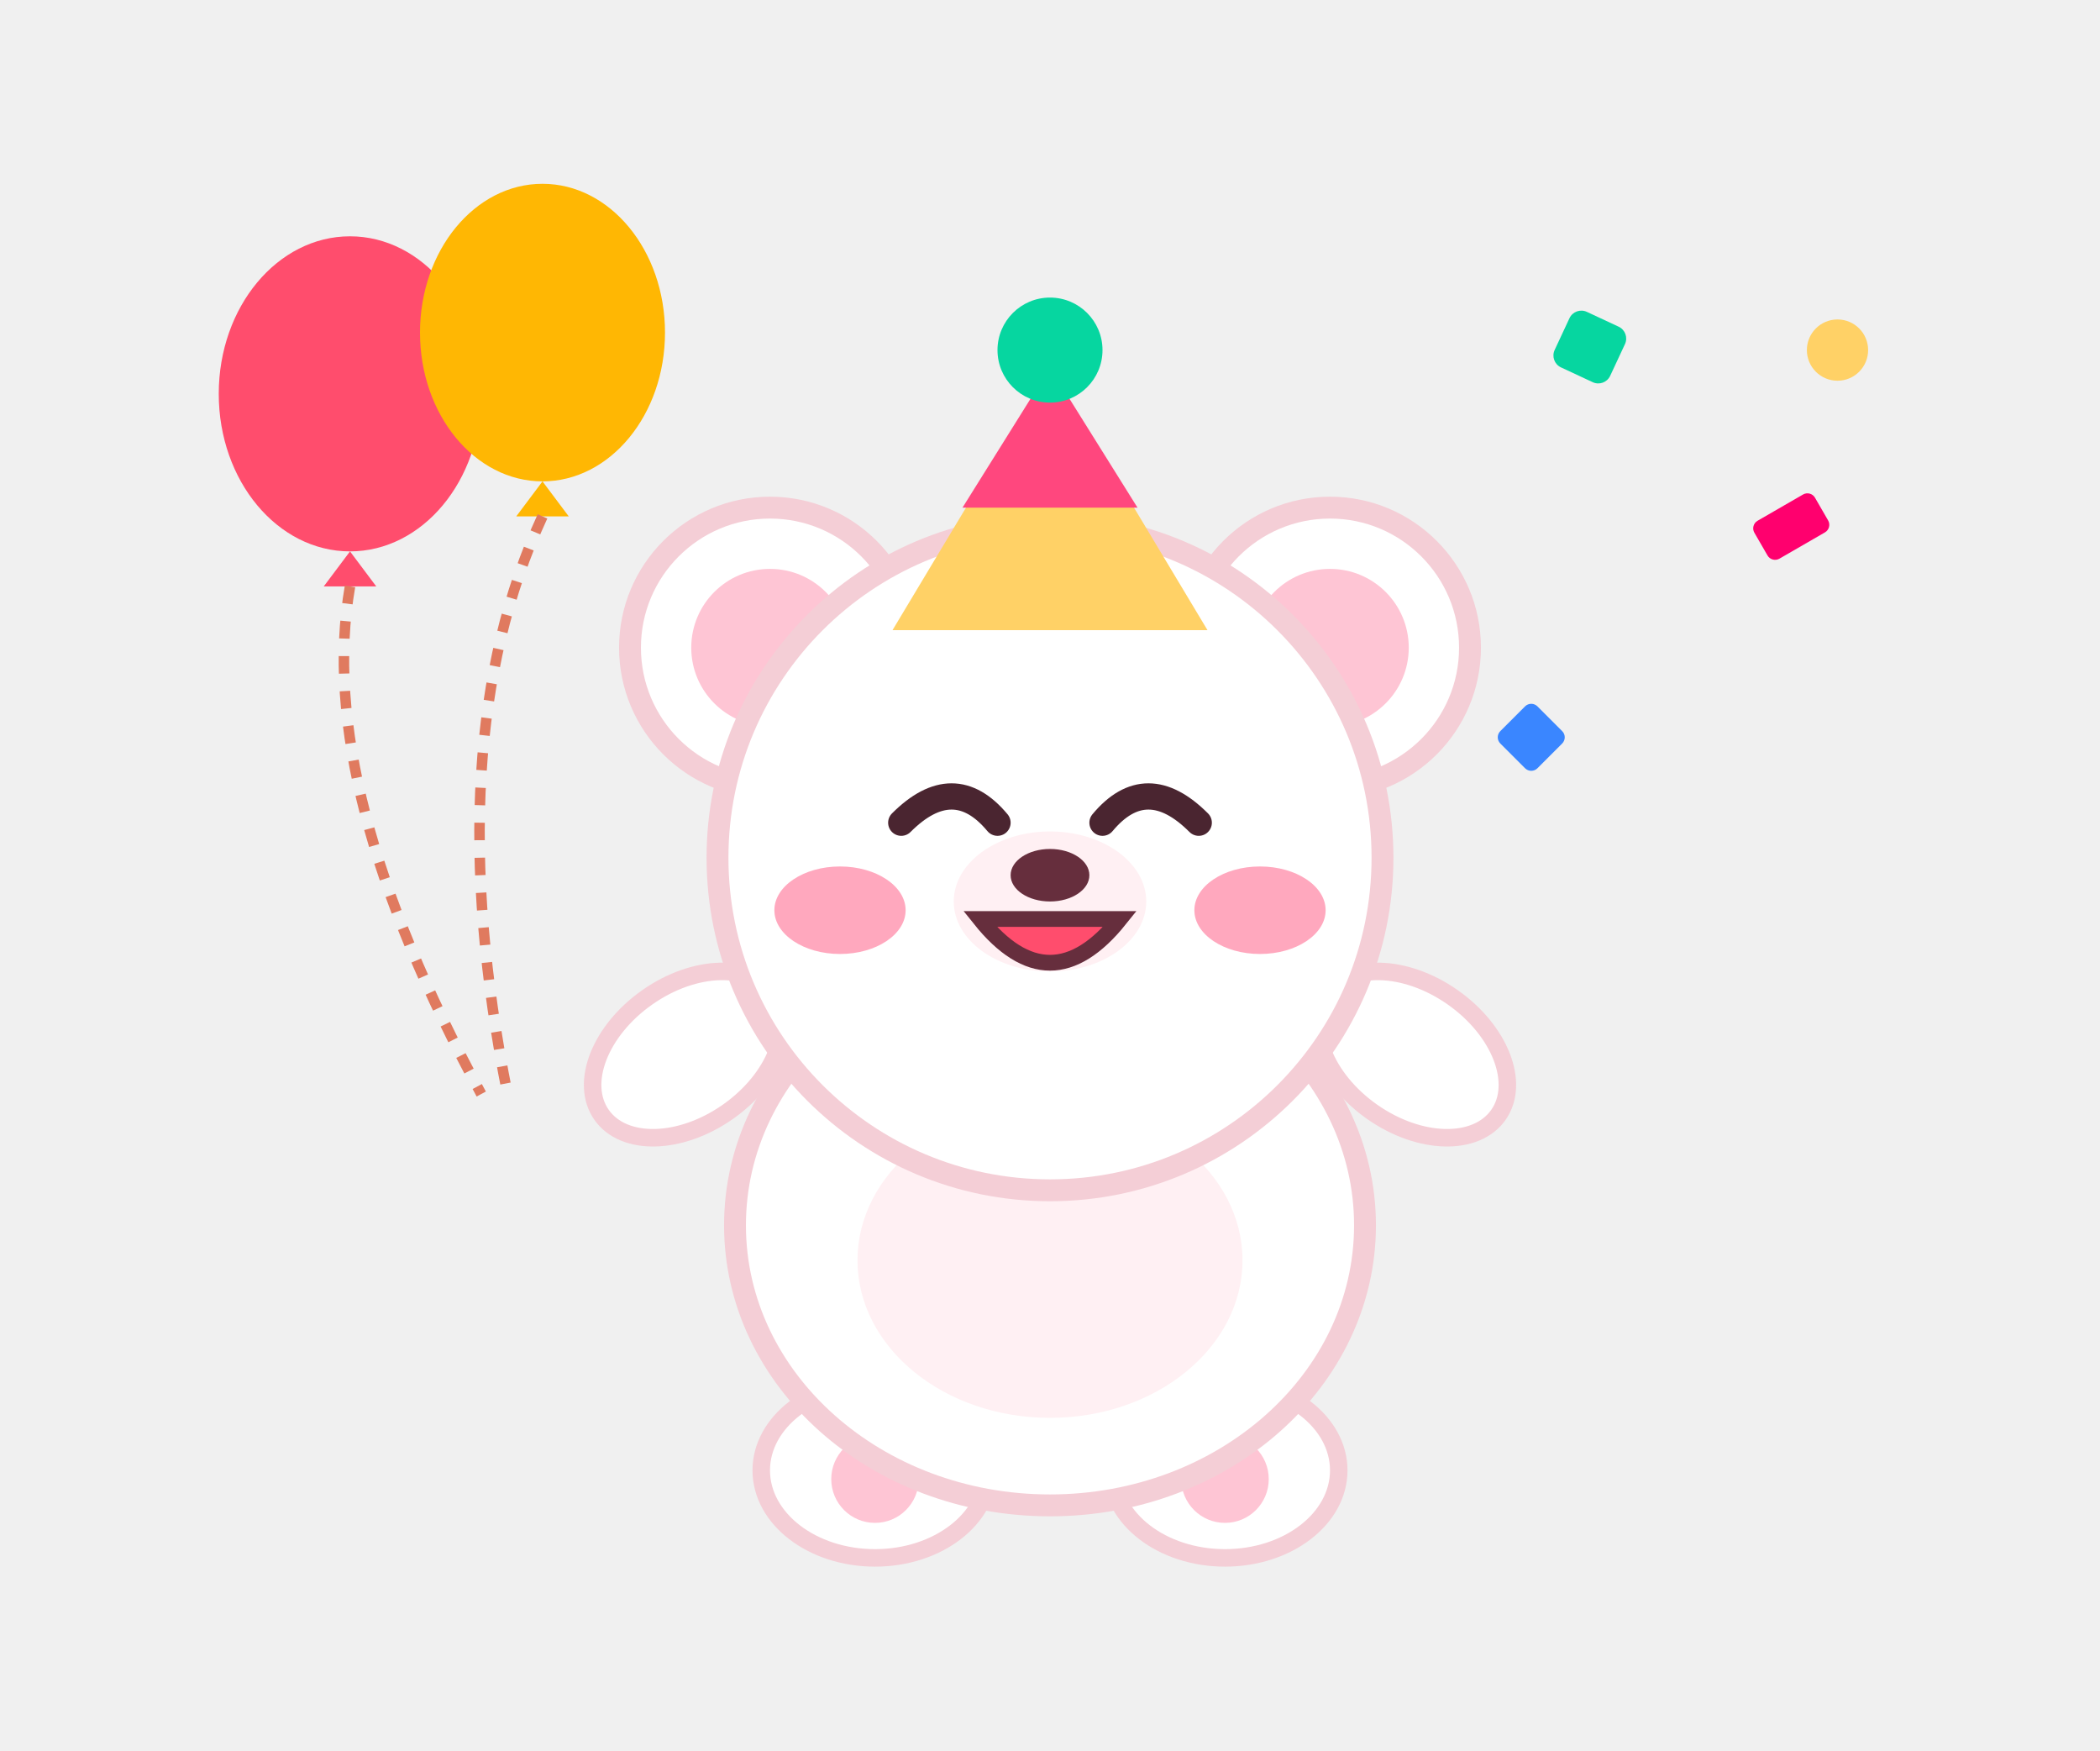
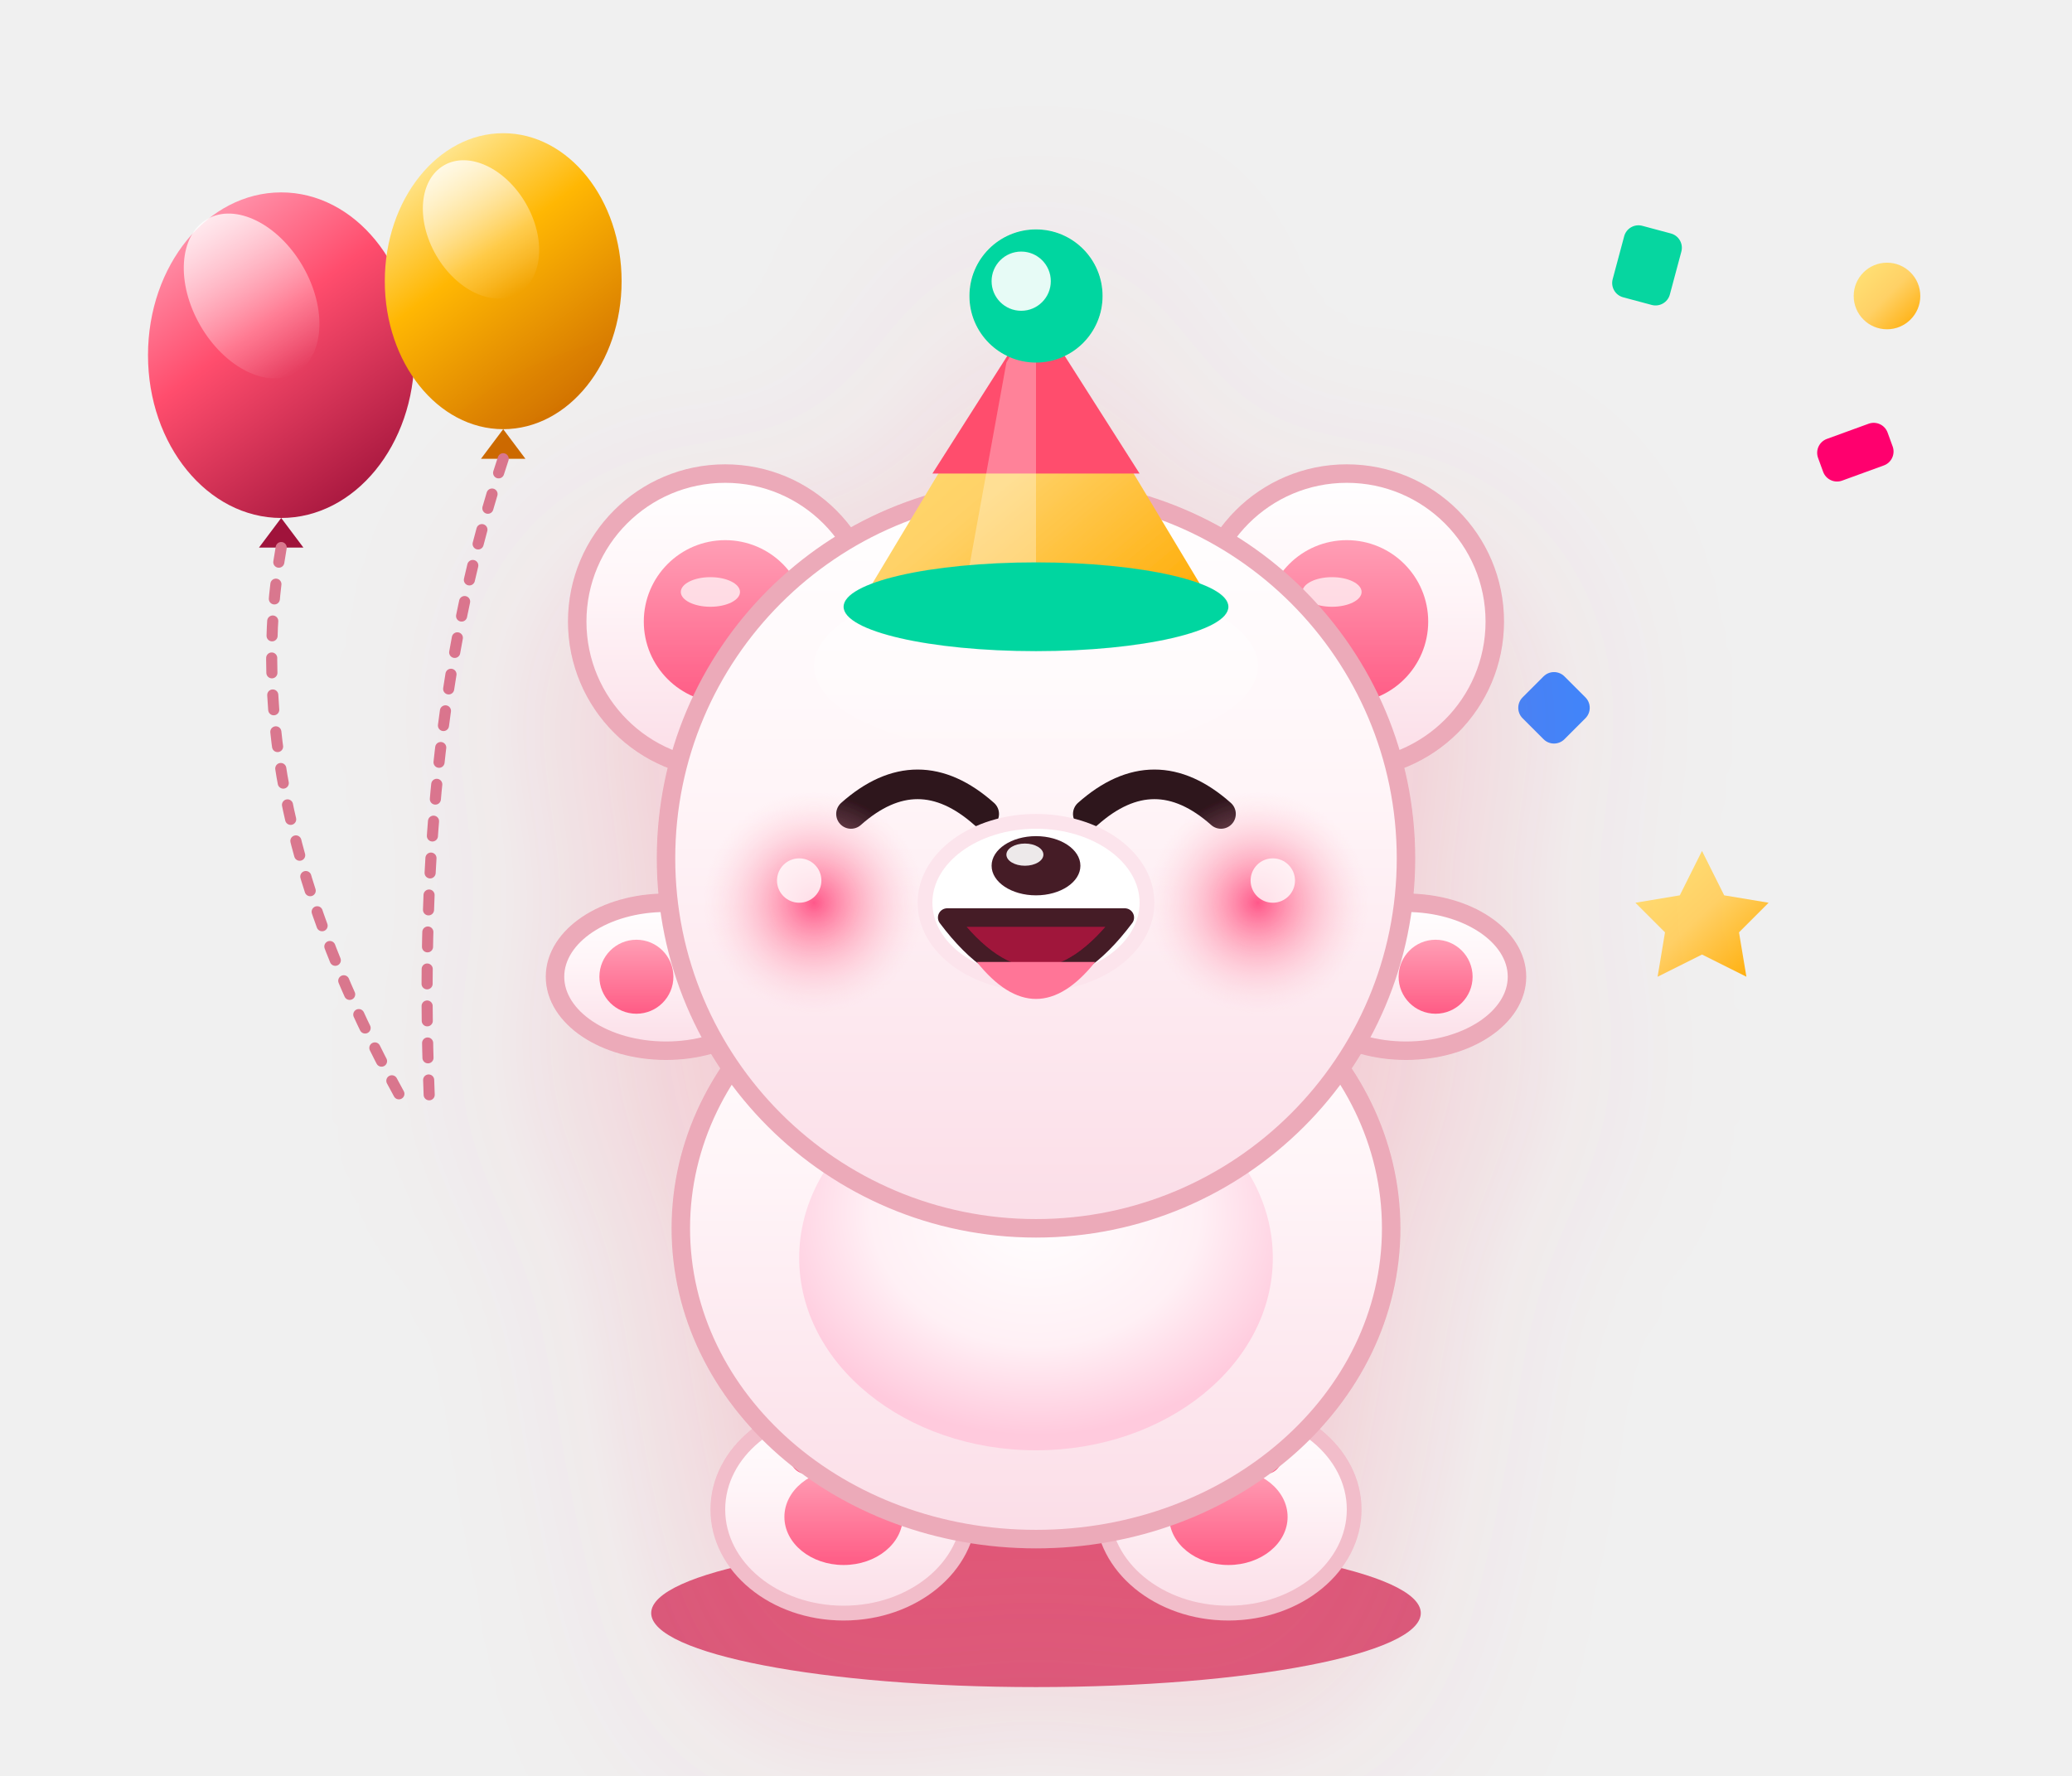
- <svg xmlns="http://www.w3.org/2000/svg" viewBox="0 0 240 200" width="240" height="200">
+ <svg xmlns="http://www.w3.org/2000/svg" viewBox="0 0 280 240" width="100%" height="100%" style="max-width: 280px;">
  <defs>
+     <linearGradient id="furGrad" x1="0%" y1="0%" x2="0%" y2="100%">
+       <stop offset="0%" stop-color="#ffffff" />
+       <stop offset="40%" stop-color="#fff5f8" />
+       <stop offset="100%" stop-color="#fbdde7" />
+     </linearGradient>
+     <radialGradient id="bellyGrad" cx="50%" cy="38%" r="58%">
+       <stop offset="0%" stop-color="#ffffff" />
+       <stop offset="60%" stop-color="#fff0f5" />
+       <stop offset="100%" stop-color="#ffcadd" />
+     </radialGradient>
+     <linearGradient id="innerEarGrad" x1="0%" y1="0%" x2="0%" y2="100%">
+       <stop offset="0%" stop-color="#ff9eb5" />
+       <stop offset="100%" stop-color="#ff5c85" />
+     </linearGradient>
+     <radialGradient id="blushGrad" cx="50%" cy="50%" r="50%">
+       <stop offset="0%" stop-color="#ff477e" stop-opacity="0.9" />
+       <stop offset="40%" stop-color="#ff7597" stop-opacity="0.5" />
+       <stop offset="100%" stop-color="#ffccd5" stop-opacity="0" />
+     </radialGradient>
+     <linearGradient id="balloonPink" x1="20%" y1="0%" x2="80%" y2="100%">
+       <stop offset="0%" stop-color="#ff9eb5" />
+       <stop offset="40%" stop-color="#ff4d6d" />
+       <stop offset="100%" stop-color="#a0133b" />
+     </linearGradient>
+     <linearGradient id="balloonGold" x1="20%" y1="0%" x2="80%" y2="100%">
+       <stop offset="0%" stop-color="#ffeea8" />
+       <stop offset="40%" stop-color="#ffb703" />
+       <stop offset="100%" stop-color="#cc6a00" />
+     </linearGradient>
+     <linearGradient id="goldGrad" x1="0%" y1="0%" x2="100%" y2="100%">
+       <stop offset="0%" stop-color="#ffe478" />
+       <stop offset="50%" stop-color="#ffd166" />
+       <stop offset="100%" stop-color="#ffaa00" />
+     </linearGradient>
+     <linearGradient id="glassReflection" x1="0%" y1="0%" x2="0%" y2="100%">
+       <stop offset="0%" stop-color="#ffffff" stop-opacity="0.8" />
+       <stop offset="100%" stop-color="#ffffff" stop-opacity="0" />
+     </linearGradient>
+     <filter id="premiumGlow" x="-30%" y="-30%" width="160%" height="160%">
+       <feDropShadow dx="0" dy="4" stdDeviation="5" flood-color="#ff4d6d" flood-opacity="0.15" />
+       <feDropShadow dx="0" dy="12" stdDeviation="15" flood-color="#ff4d6d" flood-opacity="0.25" />
+     </filter>
    <style>
+       /* 1. Spring Physics Easing for organic bounce */
      @keyframes victoryJump {
-         0%, 100% { transform: translateY(0px) rotate(0deg); }
-         25% { transform: translateY(-30px) rotate(-4deg); }
-         50% { transform: translateY(4px) rotate(0deg); }
-         75% { transform: translateY(-28px) rotate(4deg); }
-       }
-       @keyframes balloonBob {
-         0%, 100% { transform: translateY(0px) rotate(-3deg); }
-         50% { transform: translateY(-12px) rotate(3deg); }
-       }
+       0%, 100% { transform: translateY(0px) scale(1, 1); }
+       15% { transform: translateY(8px) scale(1.05, 0.9); } /* Anticipation squash */
+       40% { transform: translateY(-35px) scale(0.95, 1.05); } /* Hang time stretch */
+       60% { transform: translateY(-25px) scale(0.98, 1.02); }
+       85% { transform: translateY(4px) scale(1.02, 0.95); } /* Landing squash */
+       }
+ 
+       /* 2. Overlapping Action: Head bobs slightly after the body jumps */
+       @keyframes headLag {
+       0%, 100% { transform: translateY(0px) rotate(0deg); }
+       30% { transform: translateY(4px) rotate(-2deg); }
+       50% { transform: translateY(-3px) rotate(3deg); }
+       80% { transform: translateY(2px) rotate(-1deg); }
+       }
+ 
+       /* 3. Overlapping Action: Ears flop dynamically */
+       @keyframes earFlopLeft {
+       0%, 100% { transform: rotate(0deg); }
+       40% { transform: rotate(-12deg); }
+       60% { transform: rotate(8deg); }
+       }
+       @keyframes earFlopRight {
+       0%, 100% { transform: rotate(0deg); }
+       40% { transform: rotate(12deg); }
+       60% { transform: rotate(-8deg); }
+       }
+ 
+       /* Smooth, multi-layered shadow scaling */
+       @keyframes groundShadowVictory {
+       0%, 100% { transform: scale(1, 1); opacity: 0.4; }
+       15% { transform: scale(1.1, 1.05); opacity: 0.5; }
+       40% { transform: scale(0.6, 0.6); opacity: 0.15; }
+       85% { transform: scale(1.05, 1); opacity: 0.45; }
+       }
+ 
+       /* Fluid Balloon Sway */
+       @keyframes balloonFloat {
+       0%, 100% { transform: translateY(0) rotate(-2deg); }
+       50% { transform: translateY(-12px) rotate(3deg); }
+       }
+ 
+       @keyframes balloonFloatAlt {
+       0%, 100% { transform: translateY(0) rotate(2deg); }
+       50% { transform: translateY(-15px) rotate(-3deg); }
+       }
+ 
+       @keyframes armWaveLeft {
+       0%, 100% { transform: rotate(-35deg); }
+       50% { transform: rotate(-55deg); }
+       }
+ 
+       @keyframes armWaveRight {
+       0%, 100% { transform: rotate(35deg); }
+       50% { transform: rotate(55deg); }
+       }
+ 
+       /* Faux-3D Confetti Flip */
      @keyframes confettiPop {
-         0% { transform: translateY(0) scale(0.6); opacity: 0.8; }
-         50% { transform: translateY(-16px) scale(1.1); opacity: 1; }
-         100% { transform: translateY(0) scale(0.8); opacity: 0.9; }
-       }
-       .bear-victory {
-         animation: victoryJump 0.95s cubic-bezier(0.25, 0.8, 0.35, 1) infinite;
-         transform-origin: 120px 170px;
-       }
-       .balloons { animation: balloonBob 2s ease-in-out infinite; transform-origin: 40px 60px; }
-       .confetti { animation: confettiPop 1.2s ease-in-out infinite; }
+       0% { transform: translateY(10px) scaleX(1) rotate(0deg); opacity: 0; }
+       20% { opacity: 1; }
+       50% { transform: translateY(-25px) scaleX(0.2) rotate(180deg); }
+       100% { transform: translateY(0) scaleX(1) rotate(360deg); opacity: 0.8; }
+       }
+ 
+       /* Application of Animations */
+       .bear-victory-rig {
+       animation: victoryJump 1.2s cubic-bezier(0.34, 1.56, 0.64, 1) infinite;
+       transform-origin: 140px 210px;
+       }
+       .head-rig {
+       animation: headLag 1.2s cubic-bezier(0.34, 1.56, 0.64, 1) infinite;
+       transform-origin: 140px 140px;
+       }
+       .ear-left-rig {
+       animation: earFlopLeft 1.2s cubic-bezier(0.34, 1.56, 0.64, 1) infinite;
+       transform-origin: 105px 95px;
+       }
+       .ear-right-rig {
+       animation: earFlopRight 1.2s cubic-bezier(0.34, 1.56, 0.64, 1) infinite;
+       transform-origin: 175px 95px;
+       }
+       .ground-shadow-anim {
+       animation: groundShadowVictory 1.2s cubic-bezier(0.34, 1.56, 0.64, 1) infinite;
+       transform-origin: 140px 218px;
+       }
+       .balloons-anim-1 { animation: balloonFloat 2.5s ease-in-out infinite; transform-origin: 38px 70px; }
+       .balloons-anim-2 { animation: balloonFloatAlt 2.8s ease-in-out infinite; transform-origin: 68px 70px; }
+ 
+       .arm-left { animation: armWaveLeft 1.2s ease-in-out infinite; transform-origin: 104px 145px; }
+       .arm-right { animation: armWaveRight 1.2s ease-in-out infinite; transform-origin: 176px 145px; }
+ 
+       /* Staggered Confetti */
+       .confetti-1 { animation: confettiPop 1.6s ease-in-out infinite; transform-origin: center; }
+       .confetti-2 { animation: confettiPop 1.6s ease-in-out infinite 0.2s; transform-origin: center; }
+       .confetti-3 { animation: confettiPop 1.6s ease-in-out infinite 0.4s; transform-origin: center; }
    </style>
  </defs>
-   <g class="balloons">
-     <ellipse cx="40" cy="45" rx="15" ry="18" fill="#ff4d6d" />
-     <polygon points="40,63 37,67 43,67" fill="#ff4d6d" />
-     <path d="M 40 67 Q 36 90 55 125" fill="none" stroke="#e07a5f" stroke-width="1.2" stroke-dasharray="2,2" />
-     <ellipse cx="62" cy="38" rx="14" ry="17" fill="#ffb703" />
-     <polygon points="62,55 59,59 65,59" fill="#ffb703" />
-     <path d="M 62 59 Q 50 85 58 125" fill="none" stroke="#e07a5f" stroke-width="1.2" stroke-dasharray="2,2" />
+   <g>
+     <g class="balloons-anim-1" transform="translate(38, 48)">
+       <ellipse cx="0" cy="0" rx="18" ry="22" fill="url(#balloonPink)" />
+       <polygon points="0,22 -3,26 3,26" fill="#a0133b" />
+       <ellipse cx="-4" cy="-8" rx="8" ry="12" fill="url(#glassReflection)" transform="rotate(-30 -4 -8)" />
+       <path d="M 0 26 Q -6 60 16 100" fill="none" stroke="#d9778e" stroke-width="1.5" stroke-dasharray="2,3" stroke-linecap="round" />
+     </g>
+     <g class="balloons-anim-2" transform="translate(68, 38)">
+       <ellipse cx="0" cy="0" rx="16" ry="20" fill="url(#balloonGold)" />
+       <polygon points="0,20 -3,24 3,24" fill="#cc6a00" />
+       <ellipse cx="-3" cy="-7" rx="7" ry="10" fill="url(#glassReflection)" transform="rotate(-30 -3 -7)" />
+       <path d="M 0 24 Q -12 60 -10 110" fill="none" stroke="#d9778e" stroke-width="1.5" stroke-dasharray="2,3" stroke-linecap="round" />
+     </g>
  </g>
-   <g class="confetti">
-     <rect x="180" y="35" width="7" height="7" rx="1.5" fill="#06d6a0" transform="rotate(25 180 35)" />
-     <rect x="200" y="60" width="8" height="5" rx="1" fill="#ff006e" transform="rotate(-30 200 60)" />
-     <rect x="175" y="80" width="6" height="6" rx="1" fill="#3a86ff" transform="rotate(45 175 80)" />
-     <circle cx="210" cy="40" r="3.5" fill="#ffd166" />
+   <g>
+     <rect class="confetti-1" x="220" y="30" width="8" height="10" rx="2" fill="#06d6a0" transform="rotate(15 220 30)" />
+     <rect class="confetti-2" x="245" y="60" width="10" height="6" rx="2" fill="#ff006e" transform="rotate(-20 245 60)" />
+     <rect class="confetti-3" x="210" y="90" width="8" height="8" rx="2" fill="#3a86ff" transform="rotate(45 210 90)" />
+     <circle class="confetti-1" cx="255" cy="40" r="4.5" fill="url(#goldGrad)" />
+     <polygon class="confetti-2" points="230,115 233,121 239,122 235,126 236,132 230,129 224,132 225,126 221,122 227,121" fill="url(#goldGrad)" />
  </g>
-   <g class="bear-victory">
-     <ellipse cx="100" cy="168" rx="13" ry="10" fill="#ffffff" stroke="#f4ced6" stroke-width="2" />
-     <circle cx="100" cy="169" r="5" fill="#fec5d4" />
-     <ellipse cx="140" cy="168" rx="13" ry="10" fill="#ffffff" stroke="#f4ced6" stroke-width="2" />
-     <circle cx="140" cy="169" r="5" fill="#fec5d4" />
-     <ellipse cx="120" cy="140" rx="36" ry="32" fill="#ffffff" stroke="#f4ced6" stroke-width="2.5" />
-     <ellipse cx="120" cy="144" rx="22" ry="18" fill="#fff0f3" />
-     <g transform="rotate(-35 88 120)">
-       <ellipse cx="80" cy="115" rx="12" ry="8" fill="#ffffff" stroke="#f4ced6" stroke-width="2" />
-     </g>
-     <g transform="rotate(35 152 120)">
-       <ellipse cx="160" cy="115" rx="12" ry="8" fill="#ffffff" stroke="#f4ced6" stroke-width="2" />
-     </g>
-     <circle cx="88" cy="74" r="16" fill="#ffffff" stroke="#f4ced6" stroke-width="2.5" />
-     <circle cx="88" cy="74" r="9" fill="#fec5d4" />
-     <circle cx="152" cy="74" r="16" fill="#ffffff" stroke="#f4ced6" stroke-width="2.5" />
-     <circle cx="152" cy="74" r="9" fill="#fec5d4" />
-     <circle cx="120" cy="98" r="38" fill="#ffffff" stroke="#f4ced6" stroke-width="2.5" />
-     <polygon points="120,42 102,72 138,72" fill="#ffd166" />
-     <polygon points="120,42 110,58 130,58" fill="#ff477e" />
-     <circle cx="120" cy="40" r="6" fill="#06d6a0" />
-     <path d="M 103 94 Q 109 88 114 94" fill="none" stroke="#4a2530" stroke-width="3" stroke-linecap="round" />
-     <path d="M 126 94 Q 131 88 137 94" fill="none" stroke="#4a2530" stroke-width="3" stroke-linecap="round" />
-     <ellipse cx="96" cy="104" rx="7.5" ry="5" fill="#ff99b3" opacity="0.85" />
-     <ellipse cx="144" cy="104" rx="7.5" ry="5" fill="#ff99b3" opacity="0.85" />
-     <ellipse cx="120" cy="103" rx="11" ry="8" fill="#fff0f3" />
-     <ellipse cx="120" cy="100" rx="4.5" ry="3" fill="#662e3d" />
-     <path d="M 112 105 Q 120 115 128 105 Z" fill="#ff4d6d" stroke="#662e3d" stroke-width="1.8" />
+   <ellipse cx="140" cy="218" rx="52" ry="10" fill="#d85a7b" class="ground-shadow-anim" />
+   <g class="bear-victory-rig" filter="url(#premiumGlow)">
+     <g id="feet">
+       <ellipse cx="114" cy="204" rx="17" ry="14" fill="url(#furGrad)" stroke="#f2bdca" stroke-width="2" />
+       <ellipse cx="114" cy="205" rx="8" ry="6.5" fill="url(#innerEarGrad)" />
+       <circle cx="109" cy="197" r="2.2" fill="#ff5c85" />
+       <circle cx="114" cy="195" r="2.2" fill="#ff5c85" />
+       <circle cx="119" cy="197" r="2.2" fill="#ff5c85" />
+       <ellipse cx="166" cy="204" rx="17" ry="14" fill="url(#furGrad)" stroke="#f2bdca" stroke-width="2" />
+       <ellipse cx="166" cy="205" rx="8" ry="6.5" fill="url(#innerEarGrad)" />
+       <circle cx="161" cy="197" r="2.2" fill="#ff5c85" />
+       <circle cx="166" cy="195" r="2.2" fill="#ff5c85" />
+       <circle cx="171" cy="197" r="2.2" fill="#ff5c85" />
+     </g>
+     <ellipse cx="140" cy="166" rx="48" ry="42" fill="url(#furGrad)" stroke="#ecaab9" stroke-width="2.5" />
+     <ellipse cx="140" cy="170" rx="32" ry="26" fill="url(#bellyGrad)" />
+     <g class="arm-left">
+       <ellipse cx="90" cy="132" rx="15" ry="10" fill="url(#furGrad)" stroke="#ecaab9" stroke-width="2.5" />
+       <circle cx="86" cy="132" r="5" fill="url(#innerEarGrad)" />
+     </g>
+     <g class="arm-right">
+       <ellipse cx="190" cy="132" rx="15" ry="10" fill="url(#furGrad)" stroke="#ecaab9" stroke-width="2.5" />
+       <circle cx="194" cy="132" r="5" fill="url(#innerEarGrad)" />
+     </g>
+     <g class="head-rig">
+       <g class="ear-left-rig">
+         <circle cx="98" cy="84" r="20" fill="url(#furGrad)" stroke="#ecaab9" stroke-width="2.5" />
+         <circle cx="98" cy="84" r="11" fill="url(#innerEarGrad)" />
+         <ellipse cx="96" cy="80" rx="4" ry="2" fill="#ffffff" opacity="0.7" />
+       </g>
+       <g class="ear-right-rig">
+         <circle cx="182" cy="84" r="20" fill="url(#furGrad)" stroke="#ecaab9" stroke-width="2.5" />
+         <circle cx="182" cy="84" r="11" fill="url(#innerEarGrad)" />
+         <ellipse cx="180" cy="80" rx="4" ry="2" fill="#ffffff" opacity="0.7" />
+       </g>
+       <circle cx="140" cy="116" r="50" fill="url(#furGrad)" stroke="#ecaab9" stroke-width="2.5" />
+       <ellipse cx="140" cy="90" rx="30" ry="12" fill="url(#glassReflection)" opacity="0.8" />
+       <polygon points="140,42 116,82 164,82" fill="url(#goldGrad)" />
+       <polygon points="140,42 126,64 154,64" fill="#ff4d6d" />
+       <polygon points="140,42 136,49 130,82 140,82" fill="#ffffff" opacity="0.3" />
+       <ellipse cx="140" cy="82" rx="26" ry="6" fill="#06d6a0" />
+       <circle cx="140" cy="40" r="9" fill="#06d6a0" />
+       <circle cx="138" cy="38" r="4" fill="#ffffff" opacity="0.9" />
+       <path d="M 115 110 Q 124 102 133 110" fill="none" stroke="#2d131b" stroke-width="4" stroke-linecap="round" />
+       <path d="M 147 110 Q 156 102 165 110" fill="none" stroke="#2d131b" stroke-width="4" stroke-linecap="round" />
+       <circle cx="110" cy="122" r="15" fill="url(#blushGrad)" />
+       <circle cx="170" cy="122" r="15" fill="url(#blushGrad)" />
+       <circle cx="108" cy="119" r="3" fill="#ffffff" opacity="0.8" />
+       <circle cx="172" cy="119" r="3" fill="#ffffff" opacity="0.8" />
+       <ellipse cx="140" cy="122" rx="15" ry="11" fill="#ffffff" stroke="#fce4ec" stroke-width="2" />
+       <ellipse cx="140" cy="117" rx="6" ry="4" fill="#441a28" />
+       <ellipse cx="138.5" cy="115.5" rx="2.5" ry="1.5" fill="#ffffff" opacity="0.9" />
+       <path d="M 128 124 Q 140 140 152 124 Z" fill="#a0133b" stroke="#441a28" stroke-width="2.5" stroke-linejoin="round" />
+       <path d="M 132 130 Q 140 140 148 130 Z" fill="#ff7597" />
+     </g>
  </g>
</svg>
